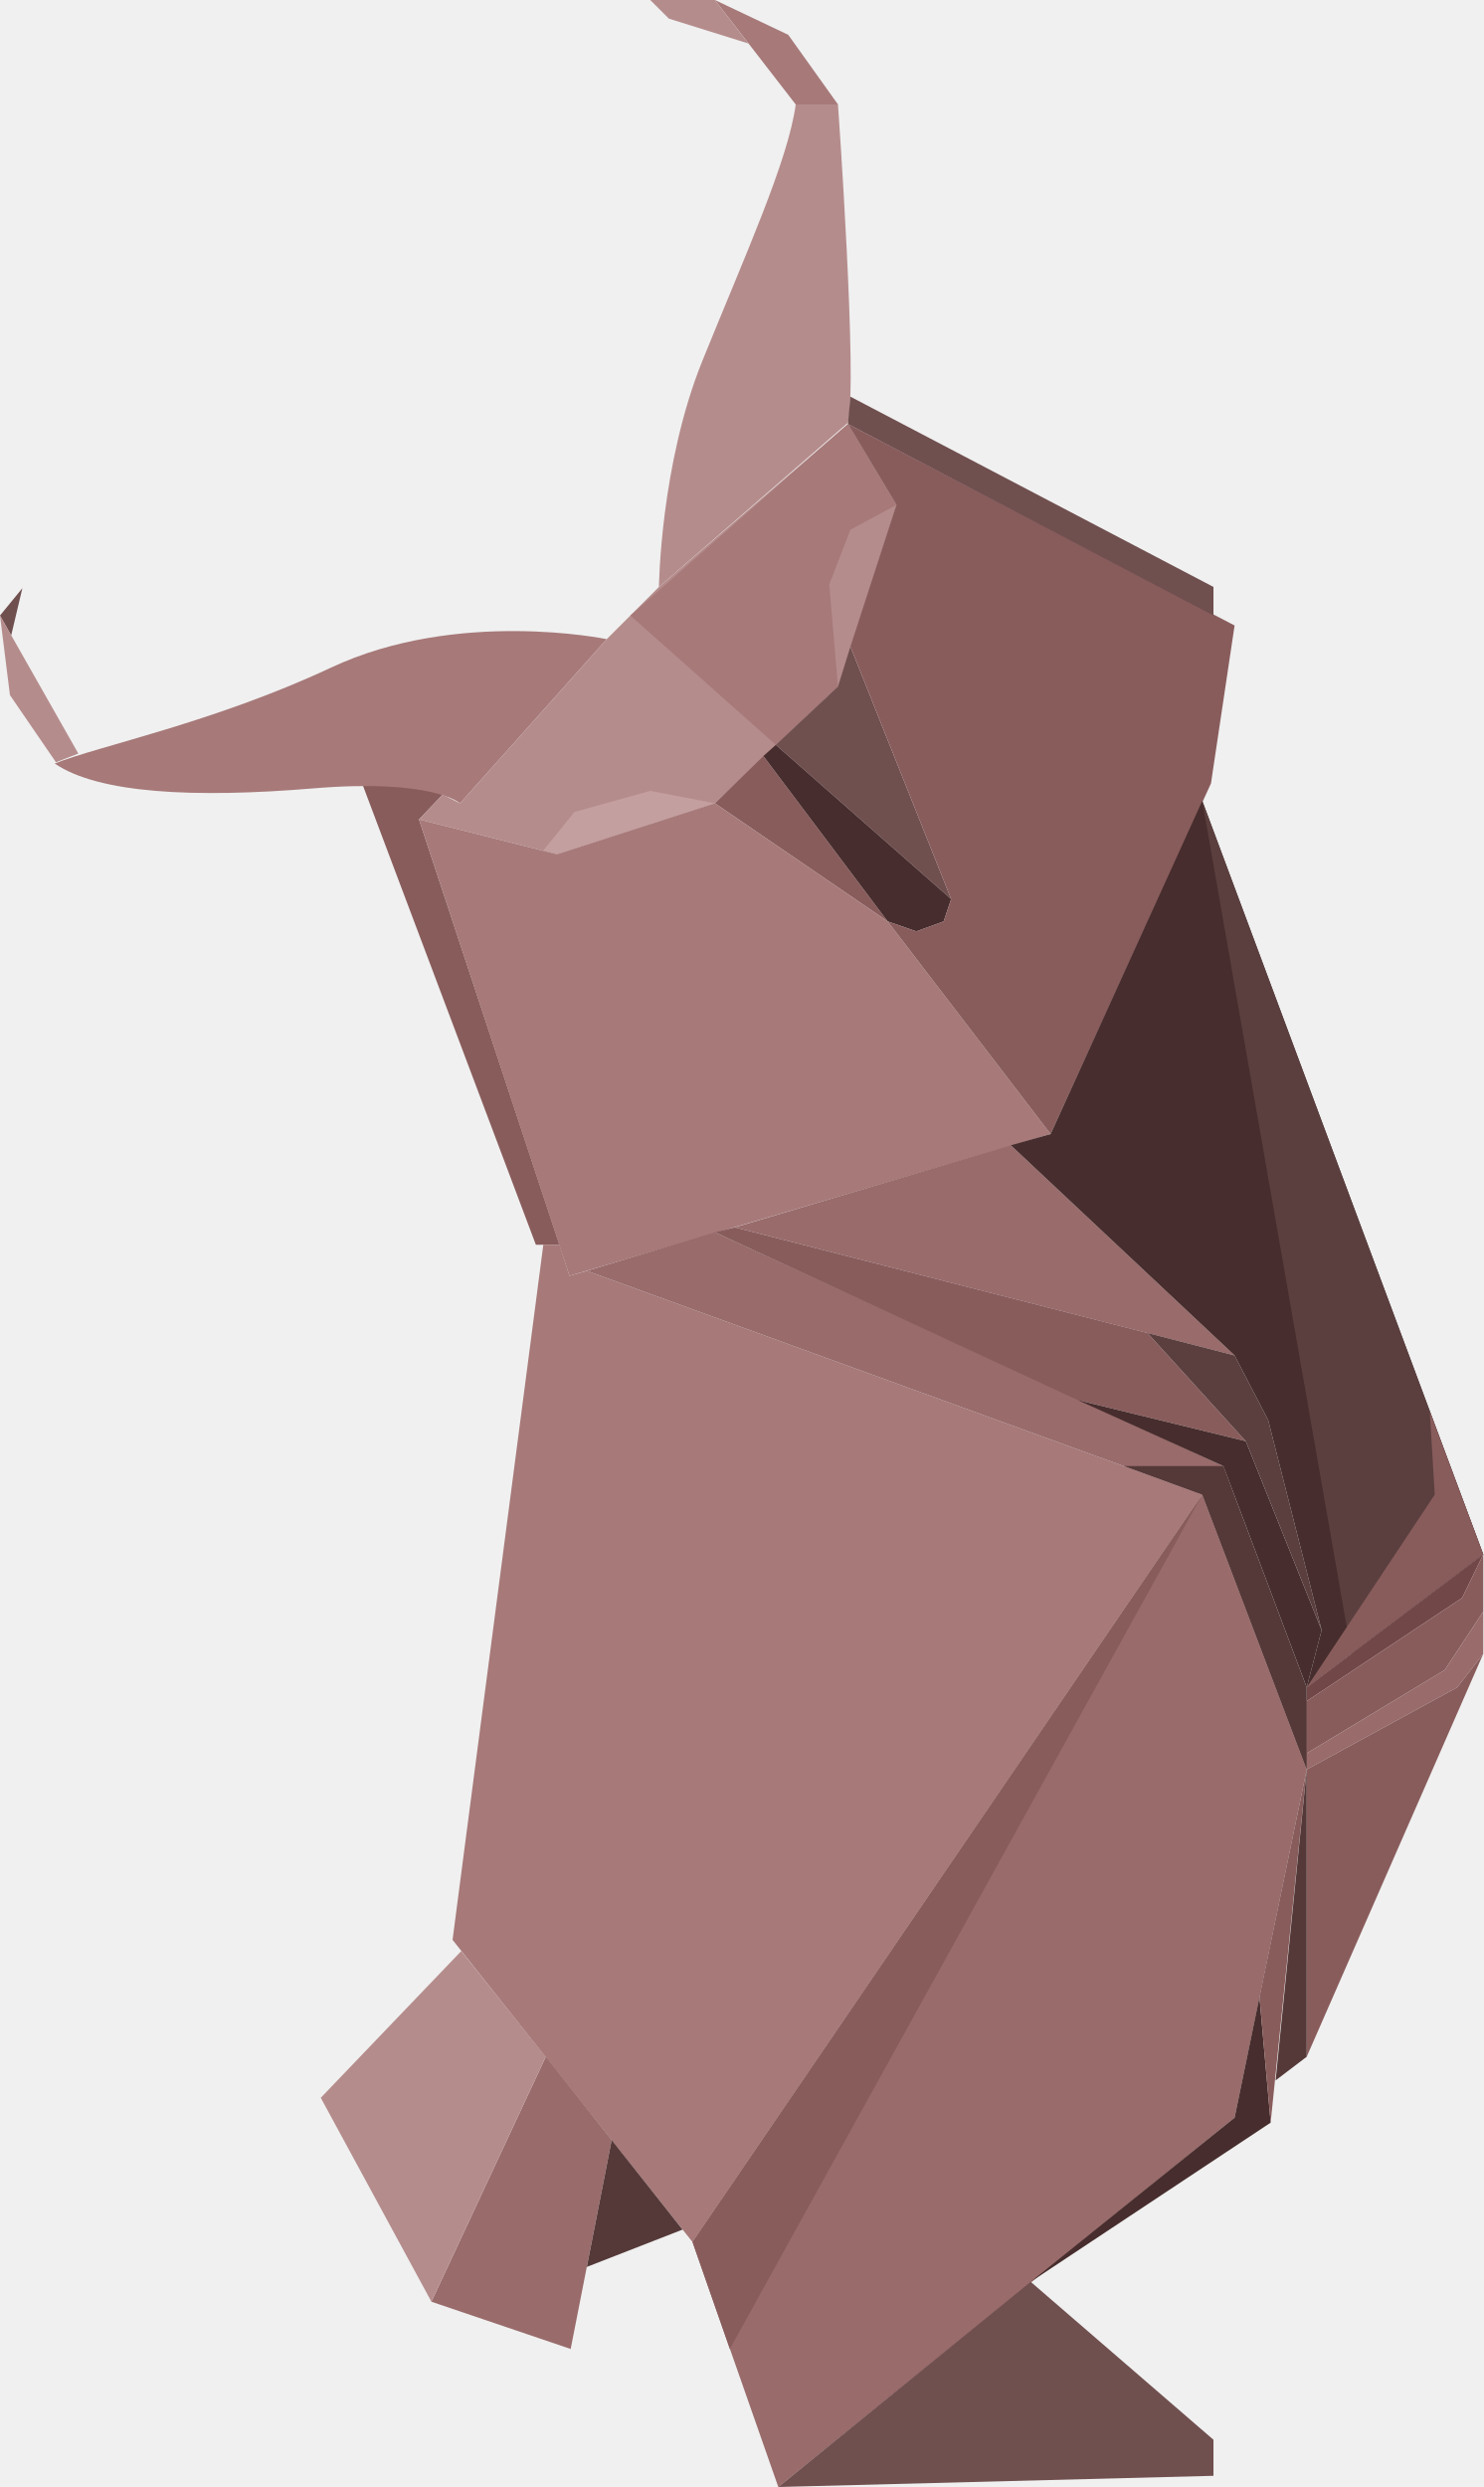
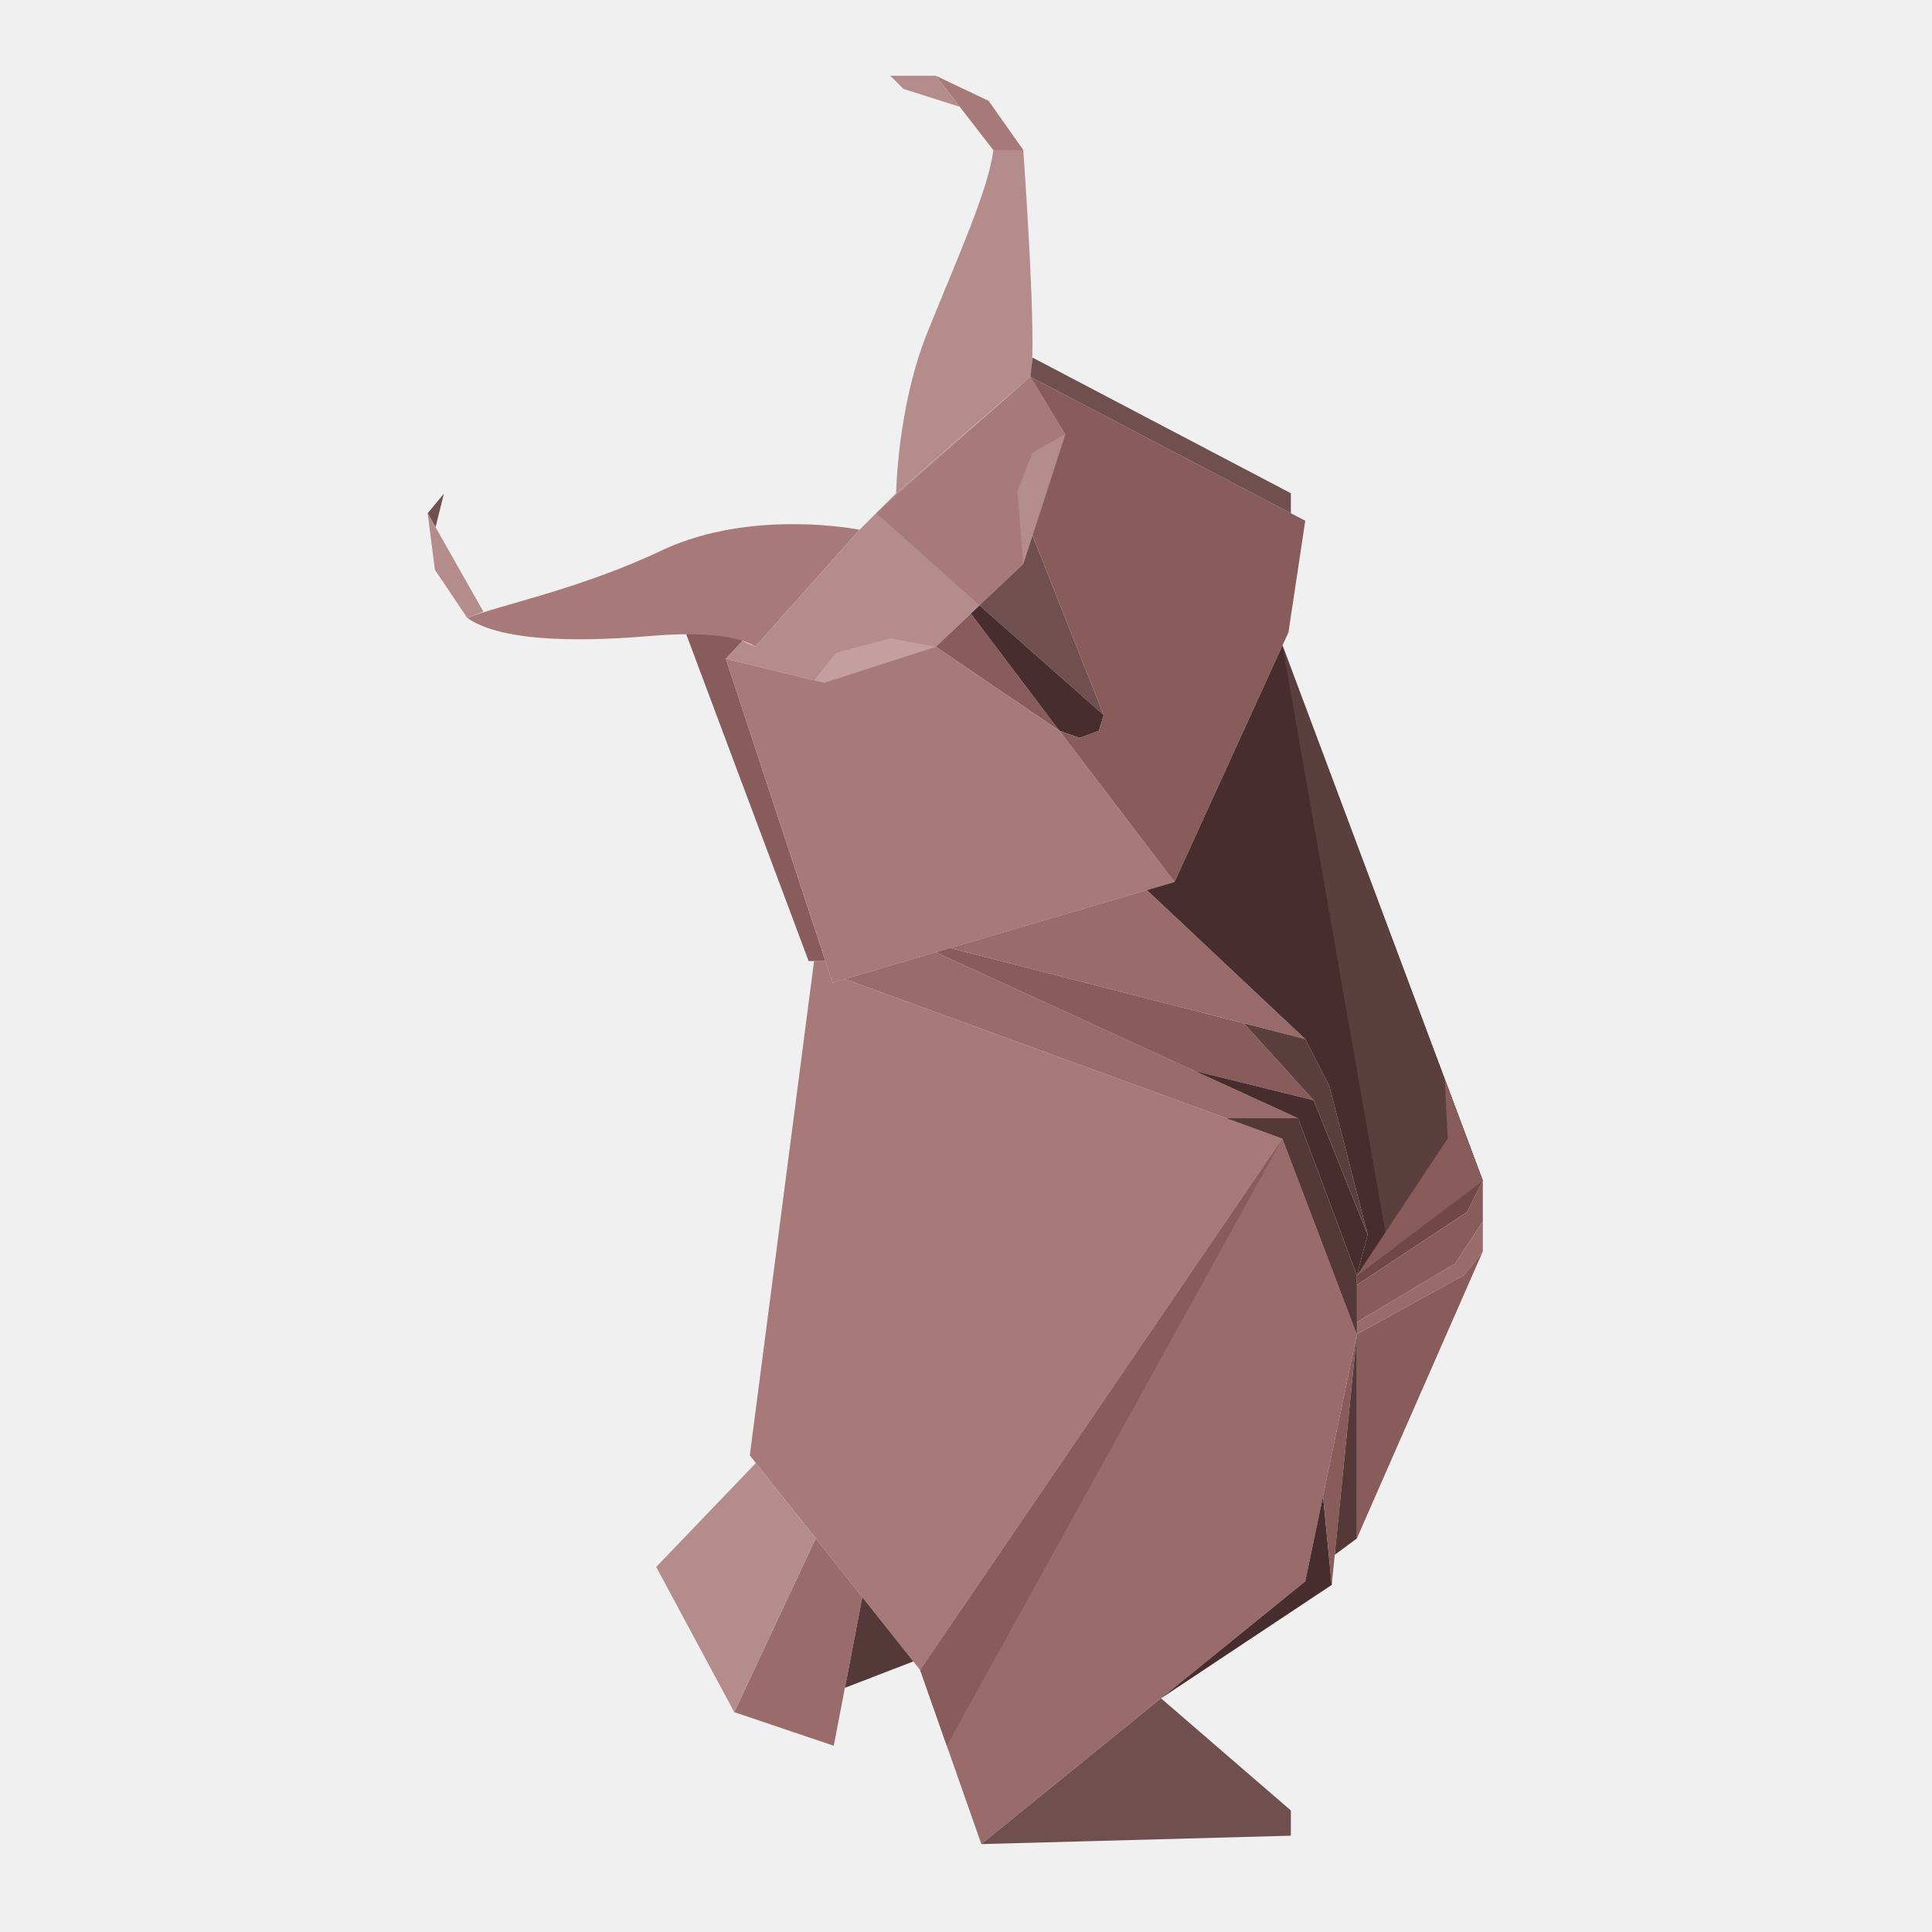
- <svg xmlns="http://www.w3.org/2000/svg" version="1.1" x="0px" y="0px" viewBox="0 0 119.3 200" style="enable-background:new 0 0 119.3 200;" xml:space="preserve">
-   <style type="text/css">
- 	.st0{fill:#19696A;}
- 	.st1{fill:#8CD3D4;}
- 	.st2{fill:#3F3F3F;}
- 	.st3{fill:#A0A0A0;}
- 	.st4{fill:#9B8787;}
- 	.st5{fill:#1D1D1B;}
- 	.st6{fill:#111E28;stroke:#1D1D1B;stroke-width:0.75;stroke-miterlimit:10;}
- 	.st7{fill:#6D9CC6;}
- 	.st8{fill:#6D9CC6;stroke:#1D1D1B;stroke-width:0.75;stroke-miterlimit:10;}
- 	.st9{fill:#A7EFF0;}
- 	.st10{fill:#A0E4CB;}
- 	.st11{fill:#59C1BD;}
- 	.st12{fill:#3C9E97;}
- 	.st13{fill:#CFF5E7;}
- 	.st14{fill:#7AC4A6;}
- 	.st15{fill:#75CCBE;}
- 	.st16{fill:#FFD8A8;}
- 	.st17{fill:#FD7E14;}
- 	.st18{fill:#FFC078;}
- 	.st19{fill:#FFA94D;}
- 	.st20{fill:#EF923F;}
- 	.st21{fill:#C92A2A;}
- 	.st22{fill:#FFC9C9;}
- 	.st23{fill:#FA5252;}
- 	.st24{fill:#FF8787;}
- 	.st25{fill:#F03E3E;}
- 	.st26{fill:#E03131;}
- 	.st27{fill:#FF6B6B;}
- 	.st28{fill:none;stroke:#BB8B8B;stroke-miterlimit:10;}
- 	.st29{fill:none;stroke:#B78989;stroke-miterlimit:10;}
- 	.st30{fill:none;stroke:#BF8E8E;stroke-miterlimit:10;}
- 	.st31{fill:none;stroke:#B38787;stroke-miterlimit:10;}
- 	.st32{fill:#E36BAE;}
- 	.st33{fill:#CC54A1;}
- 	.st34{fill:#BF4B9C;}
- 	.st35{fill:#B34180;}
- 	.st36{fill:#F8A1D1;}
- 	.st37{fill:#822659;}
- 	.st38{fill:#ED85C3;}
- 	.st39{fill:#DD85B9;}
- 	.st40{fill:#9B3270;}
- 	.st41{fill:#EFCF8F;}
- 	.st42{fill:#A44A4A;}
- 	.st43{fill:#DD8968;}
- 	.st44{fill:#E5B580;}
- 	.st45{fill:#E2AA79;}
- 	.st46{fill:#B2664F;}
- 	.st47{fill:#C6745C;}
- 	.st48{fill:#C8B6E2;}
- 	.st49{fill:#495C83;}
- 	.st50{fill:#7A86B6;}
- 	.st51{fill:#A8A4CE;}
- 	.st52{fill:#A9D2FF;}
- 	.st53{fill:#5D46C1;}
- 	.st54{fill:#7984EE;}
- 	.st55{fill:#88C0F2;}
- 	.st56{fill:#779BE0;}
- 	.st57{fill:#69ADE0;}
- 	.st58{fill:#6170DB;}
- 	.st59{fill:none;}
- 	.st60{fill:#4A6363;}
- 	.st61{fill:#895C5C;}
- 	.st62{fill:#A77979;}
- 	.st63{fill:#704F4F;}
- 	.st64{fill:#B58C8C;}
- 	.st65{fill:#C49F9F;}
- 	.st66{fill:#472D2D;}
- 	.st67{fill:#996B6B;}
- 	.st68{fill:#5B3F3F;}
- 	.st69{fill:#553939;}
- 	.st70{fill:#724747;}
- 	.st71{fill:#E3C2F9;}
- 	.st72{fill:#D89CF6;}
- 	.st73{fill:#916DD5;}
- 	.st74{fill:#5D499B;}
- 	.st75{fill:#C088E2;}
- 	.st76{fill:#6B54B5;}
- 	.st77{fill:#7D60C6;}
- 	.st78{fill:#3E206D;}
- 	.st79{fill:#E9D2FC;}
- 	.st80{fill:#DDA9FC;}
- 	.st81{fill:#EF9B59;}
- 	.st82{fill:#FEE785;}
- 	.st83{fill:#F7A76F;}
- 	.st84{fill:#A42127;}
- 	.st85{fill:#EFB773;}
- 	.st86{fill:#AF573C;}
- 	.st87{fill:#FFF0B3;}
- 	.st88{fill:#BC704A;}
- 	.st89{fill:#CE7F49;}
- 	.st90{fill:#CC6748;}
- 	.st91{fill:#DD8950;}
- 	.st92{fill:#E08B51;}
- 	.st93{fill:#FFEBB8;}
- 	.st94{fill:#DB8952;}
- 	.st95{fill:#B23838;}
- 	.st96{fill:#C83B3B;}
- 	.st97{fill:#C67B47;}
- 	.st98{fill:#AF3A2E;}
- 	.st99{fill:#932121;}
- 	.st100{fill:#F7AD7C;}
- 	.st101{fill:none;stroke:#F7AD7C;stroke-miterlimit:10;}
- 	.st102{opacity:0.9;fill:#FFFFFF;}
- 	.st103{opacity:0.9;fill:#FF9500;}
- 	.st104{opacity:0.9;fill:#FFA200;}
- 	.st105{opacity:0.9;fill:#FFD000;}
- 	.st106{opacity:0.9;fill:#FFC300;}
- 	.st107{opacity:0.9;fill:#FFB700;}
- 	.st108{opacity:0.9;fill:#FFEA00;}
- 	.st109{opacity:0.9;fill:#FF8800;}
- 	.st110{opacity:0.9;fill:#FF7B00;}
- 	.st111{opacity:0.9;fill:#FFF388;}
- 	.st112{opacity:0.9;fill:#FFE98D;}
- 	.st113{opacity:0.9;fill:#FF9C39;}
- 	.st114{opacity:0.9;fill:#FF6700;}
- 	.st115{opacity:0.9;fill:#FFF4A1;}
- 	.st116{opacity:0.9;fill:#FF5500;}
- 	.st117{fill:#206908;}
- 	.st118{fill:#ABEC90;}
- 	.st119{fill:#379801;}
- 	.st120{fill:#59C022;}
- 	.st121{fill:#41AE07;}
- 	.st122{fill:#7DD145;}
- 	.st123{fill:#1B5A00;}
- 	.st124{fill:#3BA204;}
- 	.st125{fill:#348D00;}
- 	.st126{fill:#4DB417;}
- 	.st127{fill:#57BB23;}
- 	.st128{display:none;}
- </style>
-   <g id="레이어_3">
- </g>
-   <g id="Layer_1">
-     <g>
-       <polygon class="st61" points="29.2,63.2 43.1,100.1 45,100.1 33.7,65.9 35.6,63.9 33,60.8   " />
-       <path class="st62" d="M48.8,51.4L37,64.6c0,0-2.2-2-11.8-1.2s-17.3,0.4-20.8-2c3.5-1.4,12.8-3.3,22.2-7.7    C36.8,48.9,48.8,51.4,48.8,51.4z" />
-       <polygon class="st63" points="0,49.5 1.8,47.3 0.9,51.1   " />
-       <path class="st64" d="M53,47.2c0,0,0.1-9.8,3.5-18.2S63.4,12.9,64,8.4c2.4-0.1,3.4,0,3.4,0s1.6,22.5,0.8,25.6    C66.6,35.4,53,47.2,53,47.2z" />
-       <polygon class="st62" points="64,8.4 57.5,0 63.4,2.8 67.4,8.4   " />
-       <polygon class="st64" points="57.5,0 52.3,0 53.8,1.5 60.2,3.5   " />
-       <polygon class="st64" points="48.8,51.4 53,47.2 68.2,34.1 72.1,40.6 67.4,55.2 57.5,64.6 44.8,68.7 33.7,65.9 35.6,63.9 37,64.6       " />
-       <polygon class="st62" points="50.7,49.5 62.4,59.9 67.4,55.2 72.1,40.6 68.2,34.1   " />
-       <polygon class="st65" points="43.7,68.4 46.2,65.3 52.3,63.6 57.5,64.6 44.8,68.7   " />
-       <polygon class="st64" points="67.4,55.2 66.7,47 68.4,42.6 72.1,40.6   " />
-       <polygon class="st61" points="61.4,60.8 71.4,74.1 57.5,64.6   " />
-       <polygon class="st63" points="62.4,59.9 76.5,72.3 68.4,52 67.4,55.2   " />
-       <polygon class="st66" points="71.4,74.1 73.7,74.9 75.9,74.1 76.5,72.3 62.4,59.9 61.4,60.8   " />
-       <polygon class="st62" points="33.7,65.9 45.8,102.6 84.5,91.2 71.4,74.1 57.5,64.6 44.8,68.7   " />
-       <polygon class="st61" points="84.5,91.2 97.4,63 99.3,50.3 68.2,34.1 72.1,40.6 68.4,52 76.5,72.3 75.9,74.1 73.7,74.9 71.4,74.1       " />
-       <polygon class="st63" points="68.4,31.9 97.6,47.2 97.6,49.5 68.2,34.1   " />
-       <polygon class="st67" points="81.3,92.1 99.3,109 59.1,98.7   " />
-       <polygon class="st62" points="47.2,102.2 96.7,120.2 55.7,180.3 36.4,156 43.7,100.1 45,100.1 45.8,102.6   " />
-       <polygon class="st67" points="57.5,99.1 98.4,117.9 105.1,136.8 105.1,142.3 96.7,120.2 47.2,102.2   " />
-       <polygon class="st67" points="96.7,120.2 105.1,142.3 99.3,170.3 62.6,200 55.7,180.3   " />
-       <polygon class="st61" points="92.3,107.2 100.2,115.9 86.7,112.6 57.5,99.1 59.1,98.7   " />
-       <polygon class="st66" points="100.2,115.9 106.3,131.1 105.1,135.7 98.4,117.9 86.7,112.6   " />
-       <polygon class="st68" points="99.3,109 102,114.2 106.3,131.1 100.2,115.9 92.3,107.2   " />
-       <polygon class="st66" points="101.3,160.6 102.2,170.7 82.9,183.5 99.3,170.3   " />
-       <polygon class="st63" points="62.6,200 97.6,199.1 97.6,196.2 82.9,183.5   " />
-       <polygon class="st67" points="49.2,172.1 45.9,188.9 34.7,185.1 43.9,165.4   " />
-       <polygon class="st64" points="37.1,156.9 25.8,168.7 34.7,185.1 43.9,165.4   " />
-       <polygon class="st69" points="47.2,182.3 54.9,179.3 49.2,172.1   " />
-       <polygon class="st66" points="96.7,64.4 119.3,125 105.1,135.7 106.3,131.1 102,114.2 99.3,109 81.3,92.1 84.5,91.2   " />
-       <polygon class="st70" points="119.3,125 117.6,128.5 105.1,136.8 105.1,135.7   " />
-       <polygon class="st61" points="119.3,125 119.3,129.6 116.2,134.3 105.1,141 105.1,136.8 117.6,128.5   " />
-       <polygon class="st67" points="119.3,129.6 119.3,133 117.2,135.7 105.1,142.3 105.1,141 116.2,134.3   " />
-       <polygon class="st61" points="119.3,133 105.1,165.4 105.1,142.3 117.2,135.7   " />
-       <polygon class="st61" points="102.2,170.7 105.1,142.3 101.3,160.6   " />
-       <polygon class="st69" points="105.1,165.4 102.6,167.3 105.1,142.3   " />
-       <polygon class="st69" points="98.4,117.9 90.4,117.9 96.7,120.2 105.1,142.3 105.1,135.7   " />
-       <polygon class="st68" points="96.7,64.4 108.7,133 119.3,125   " />
-       <polygon class="st61" points="105.1,135.7 115.4,120.2 115,113.5 119.3,125   " />
-       <polygon class="st64" points="4.5,61.3 0.8,55.9 0,49.5 6.3,60.6   " />
-       <polygon class="st61" points="96.7,120.2 58.7,188.9 55.7,180.3   " />
-     </g>
-   </g>
-   <g id="Layer_2" class="st128">
- </g>
+ <svg xmlns="http://www.w3.org/2000/svg" id="Layer_1" data-name="Layer 1" viewBox="0 0 200 200">
+   <defs>
+     <style>
+       .cls-1 {
+         fill: #5b3f3f;
+       }
+ 
+       .cls-2 {
+         fill: #c49f9f;
+       }
+ 
+       .cls-3 {
+         fill: #b58c8c;
+       }
+ 
+       .cls-4 {
+         fill: #a77979;
+       }
+ 
+       .cls-5 {
+         fill: #553939;
+       }
+ 
+       .cls-6 {
+         fill: #895c5c;
+       }
+ 
+       .cls-7 {
+         fill: #704f4f;
+       }
+ 
+       .cls-8 {
+         fill: #472d2d;
+       }
+ 
+       .cls-9 {
+         fill: #996b6b;
+       }
+ 
+       .cls-10 {
+         fill: #724747;
+       }
+     </style>
+   </defs>
+   <polygon class="cls-6" points="71.04 65.66 83.71 99.49 85.45 99.49 75.14 68.2 76.87 66.34 74.52 63.52 71.04 65.66" />
+   <path class="cls-4" d="M88.98,54.84l-10.8,12.11s-2.05-1.86-10.8-1.12c-8.76,.75-15.83,.37-19-1.86,3.17-1.3,11.74-2.98,20.31-7.08,9.31-4.28,20.31-2.05,20.31-2.05Z" />
+   <polygon class="cls-7" points="44.27 53.13 45.95 51.11 45.09 54.57 44.27 53.13" />
+   <path class="cls-3" d="M92.77,51.06s.12-8.94,3.23-16.64c3.1-7.7,6.33-14.78,6.83-18.88,2.24-.12,3.1,0,3.1,0,0,0,1.49,20.62,.75,23.47-1.49,1.24-13.91,12.05-13.91,12.05Z" />
+   <polygon class="cls-4" points="102.83 15.54 96.87 7.84 102.34 10.44 105.94 15.54 102.83 15.54" />
+   <polygon class="cls-3" points="96.87 7.84 92.15 7.84 93.52 9.2 99.36 11.06 96.87 7.84" />
+   <polygon class="cls-3" points="88.98 54.84 92.77 51.06 106.68 39.01 110.28 44.97 105.94 58.38 96.87 66.95 85.32 70.68 75.14 68.2 76.87 66.34 78.18 66.95 88.98 54.84" />
+   <polygon class="cls-4" points="90.72 53.11 101.4 62.67 105.94 58.38 110.28 44.97 106.68 39.01 90.72 53.11" />
+   <polygon class="cls-2" points="84.27 70.42 86.56 67.57 92.15 66.08 96.87 66.95 85.32 70.68 84.27 70.42" />
+   <polygon class="cls-3" points="105.94 58.38 105.32 50.84 106.89 46.83 110.28 44.97 105.94 58.38" />
+   <polygon class="cls-6" points="100.5 63.52 109.67 75.65 96.87 66.95 100.5 63.52" />
+   <polygon class="cls-7" points="101.4 62.67 114.26 74.03 106.89 55.44 105.94 58.38 101.4 62.67" />
+   <polygon class="cls-8" points="109.67 75.65 111.77 76.39 113.76 75.65 114.26 74.03 101.4 62.67 100.5 63.52 109.67 75.65" />
+   <polygon class="cls-4" points="75.14 68.2 86.19 101.73 121.59 91.3 109.67 75.65 96.87 66.95 85.32 70.68 75.14 68.2" />
+   <polygon class="cls-6" points="121.59 91.3 133.38 65.46 135.12 53.91 106.68 39.01 110.28 44.97 106.89 55.44 114.26 74.03 113.76 75.65 111.77 76.39 109.67 75.65 121.59 91.3" />
+   <polygon class="cls-7" points="106.89 37.02 133.63 51.06 133.63 53.13 106.68 39.01 106.89 37.02" />
+   <polygon class="cls-9" points="118.73 92.14 135.12 107.56 98.36 98.14 118.73 92.14" />
+   <polygon class="cls-4" points="87.47 101.35 132.76 117.87 95.26 172.89 77.62 150.66 84.27 99.49 85.45 99.49 86.19 101.73 87.47 101.35" />
+   <polygon class="cls-9" points="96.87 98.58 134.38 115.76 140.46 133.02 140.46 138.12 132.76 117.87 87.47 101.35 96.87 98.58" />
+   <polygon class="cls-9" points="132.76 117.87 140.46 138.12 135.12 163.7 101.59 190.9 95.26 172.89 132.76 117.87" />
+   <polygon class="cls-6" points="128.76 105.93 135.99 113.9 123.67 110.86 96.87 98.58 98.36 98.14 128.76 105.93" />
+   <polygon class="cls-8" points="135.99 113.9 141.58 127.81 140.46 132.03 134.38 115.76 123.67 110.86 135.99 113.9" />
+   <polygon class="cls-1" points="135.12 107.56 137.61 112.41 141.58 127.81 135.99 113.9 128.76 105.93 135.12 107.56" />
+   <polygon class="cls-8" points="136.96 154.88 137.86 164.07 120.19 175.81 135.12 163.7 136.96 154.88" />
+   <polygon class="cls-7" points="101.59 190.9 133.63 190.03 133.63 187.42 120.19 175.81 101.59 190.9" />
+   <polygon class="cls-9" points="89.27 165.34 86.31 180.72 76.01 177.24 84.44 159.26 89.27 165.34" />
+   <polygon class="cls-3" points="78.25 151.45 67.93 162.21 76.01 177.24 84.44 159.26 78.25 151.45" />
+   <polygon class="cls-5" points="87.47 174.72 94.55 171.99 89.27 165.34 87.47 174.72" />
+   <polygon class="cls-8" points="132.76 66.82 153.5 122.22 140.46 132.03 141.58 127.81 137.61 112.41 135.12 107.56 118.73 92.14 121.59 91.3 132.76 66.82" />
+   <polygon class="cls-10" points="153.5 122.22 151.89 125.45 140.46 133.02 140.46 132.03 153.5 122.22" />
+   <polygon class="cls-6" points="153.5 122.22 153.5 126.44 150.65 130.79 140.46 136.87 140.46 133.02 151.89 125.45 153.5 122.22" />
+   <polygon class="cls-9" points="153.5 126.44 153.5 129.55 151.52 132.03 140.46 138.12 140.46 136.87 150.65 130.79 153.5 126.44" />
+   <polygon class="cls-6" points="153.5 129.55 140.46 159.26 140.46 138.12 151.52 132.03 153.5 129.55" />
+   <polygon class="cls-6" points="137.86 164.07 140.46 138.12 136.96 154.88 137.86 164.07" />
+   <polygon class="cls-5" points="140.46 159.26 138.17 160.96 140.46 138.12 140.46 159.26" />
+   <polygon class="cls-5" points="134.38 115.76 126.97 115.76 132.76 117.87 140.46 138.12 140.46 132.03 134.38 115.76" />
+   <polygon class="cls-1" points="132.76 66.82 143.76 129.55 153.5 122.22 132.76 66.82" />
+   <polygon class="cls-6" points="140.46 132.03 149.87 117.87 149.56 111.68 153.5 122.22 140.46 132.03" />
+   <polygon class="cls-3" points="48.37 63.97 45.02 58.98 44.27 53.13 50.04 63.32 48.37 63.97" />
+   <polygon class="cls-6" points="132.76 117.87 98.01 180.72 95.26 172.89 132.76 117.87" />
</svg>
